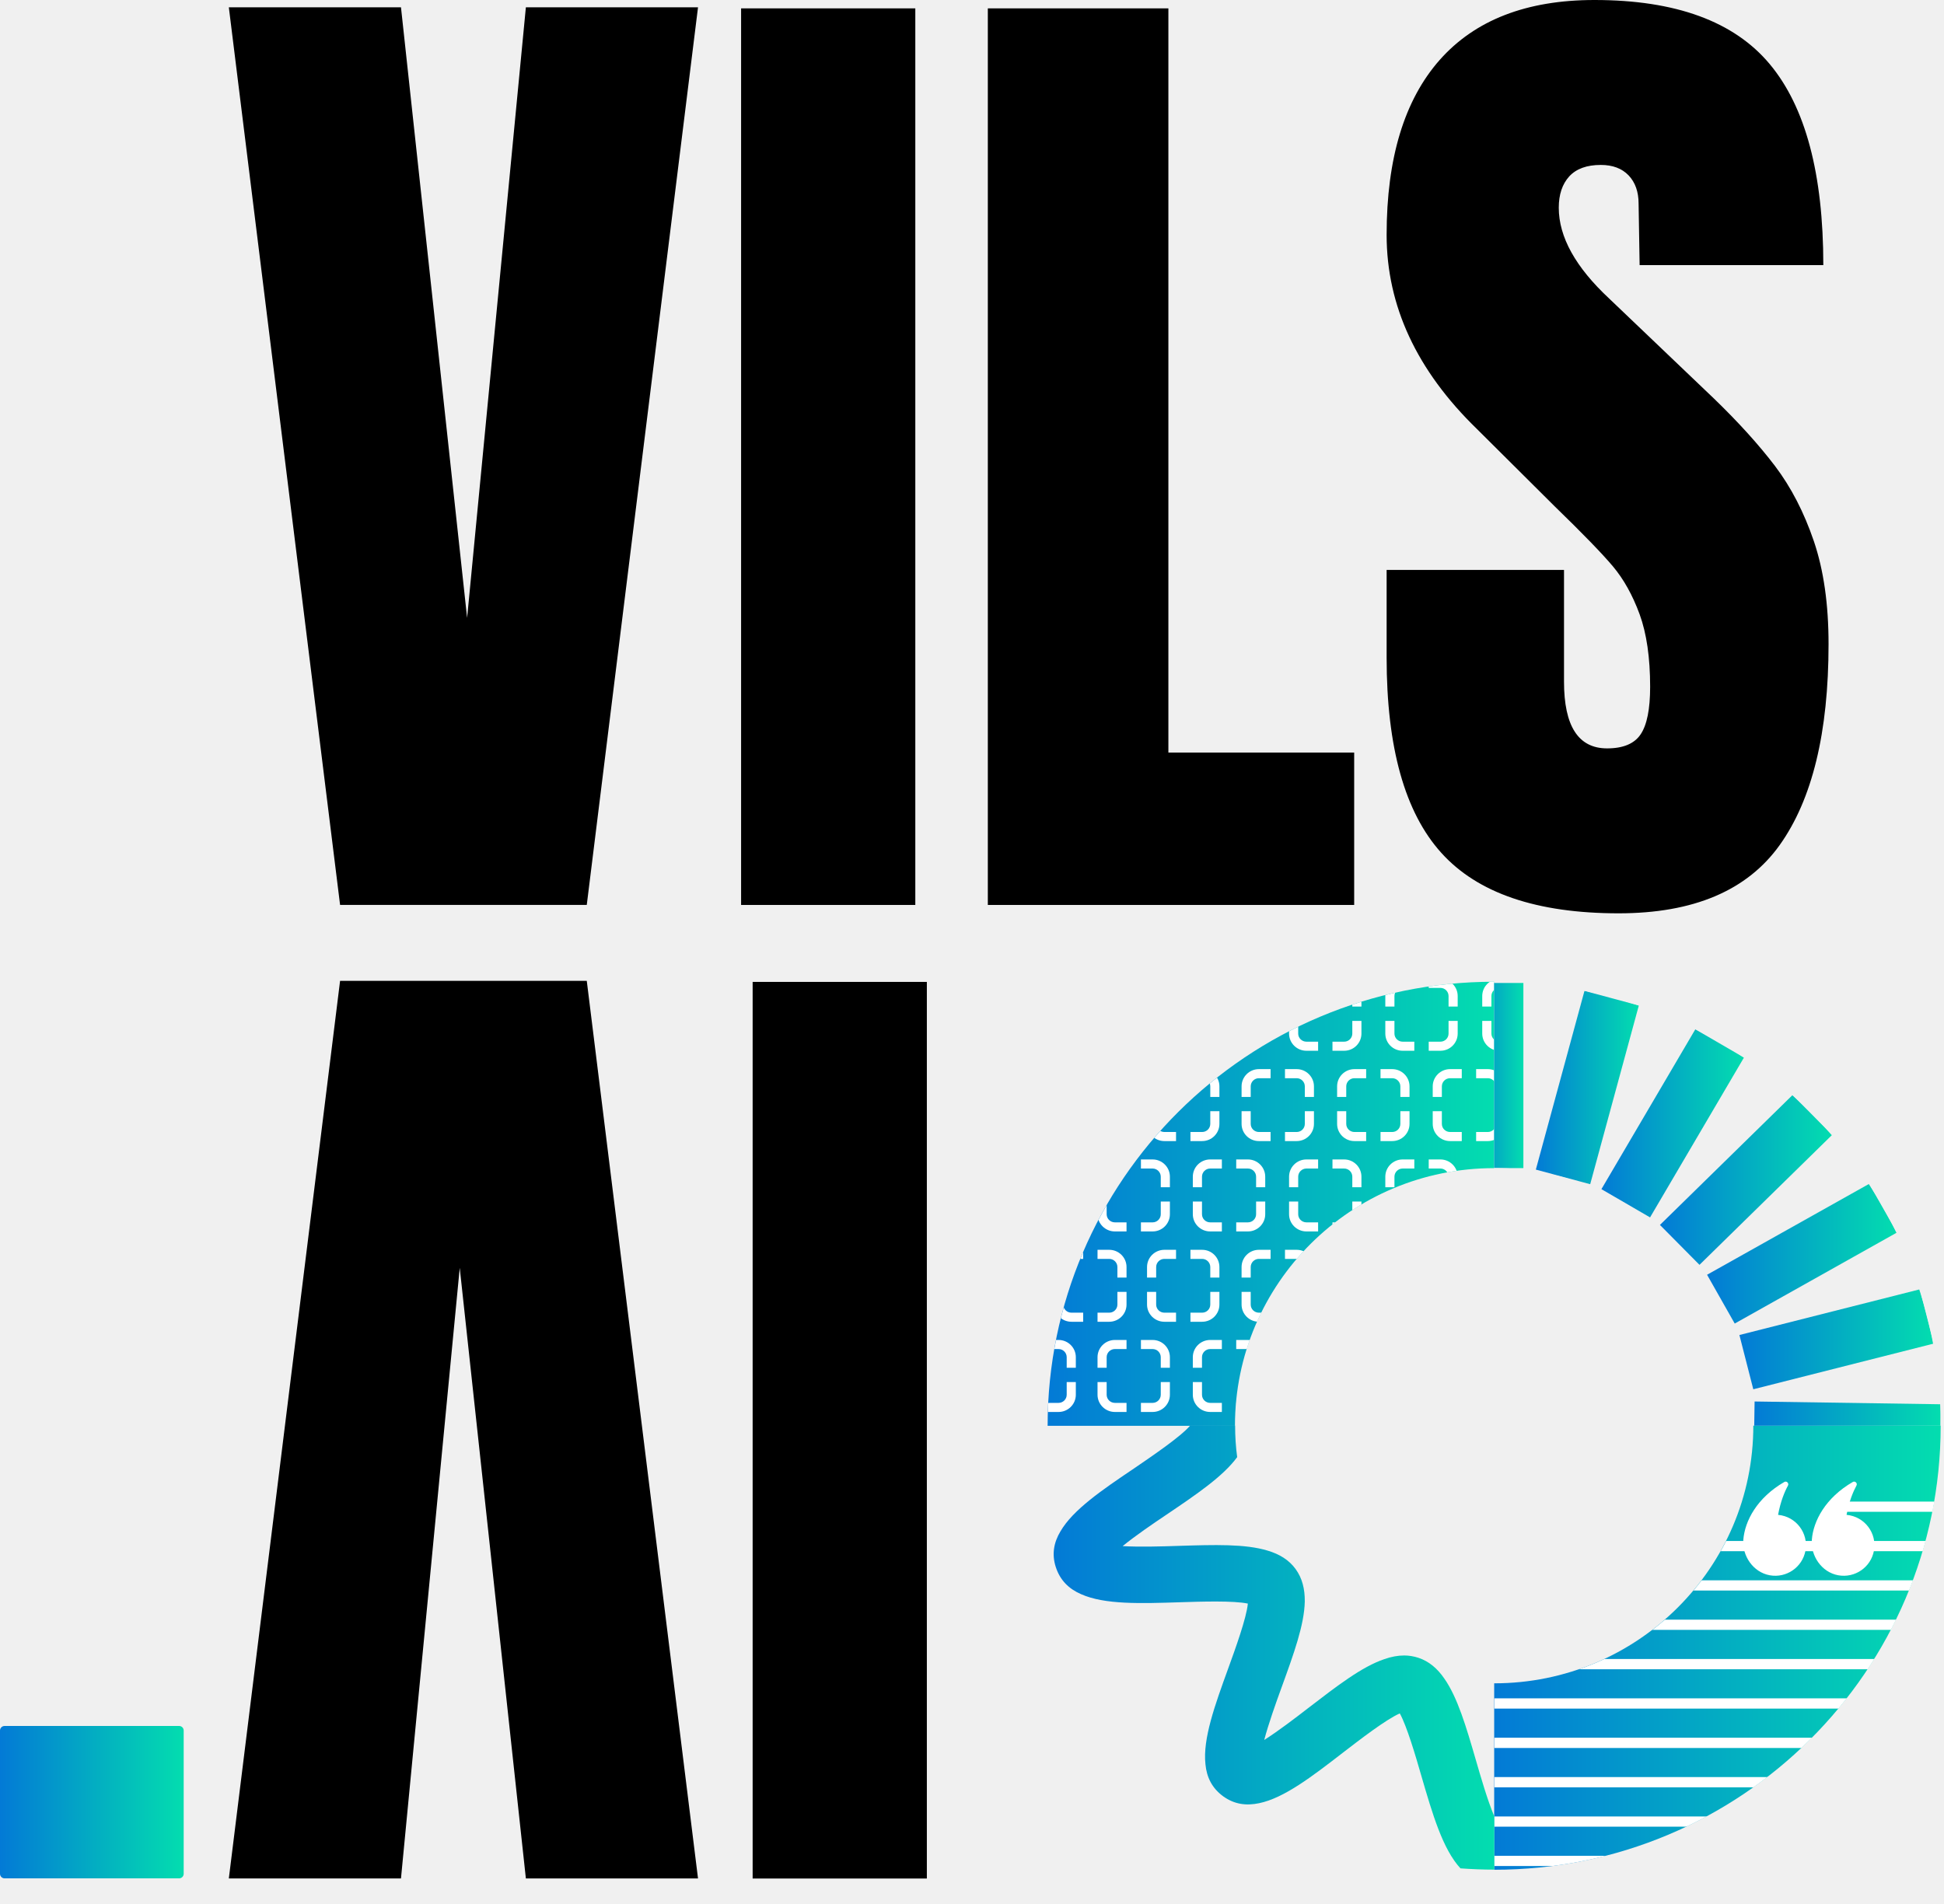
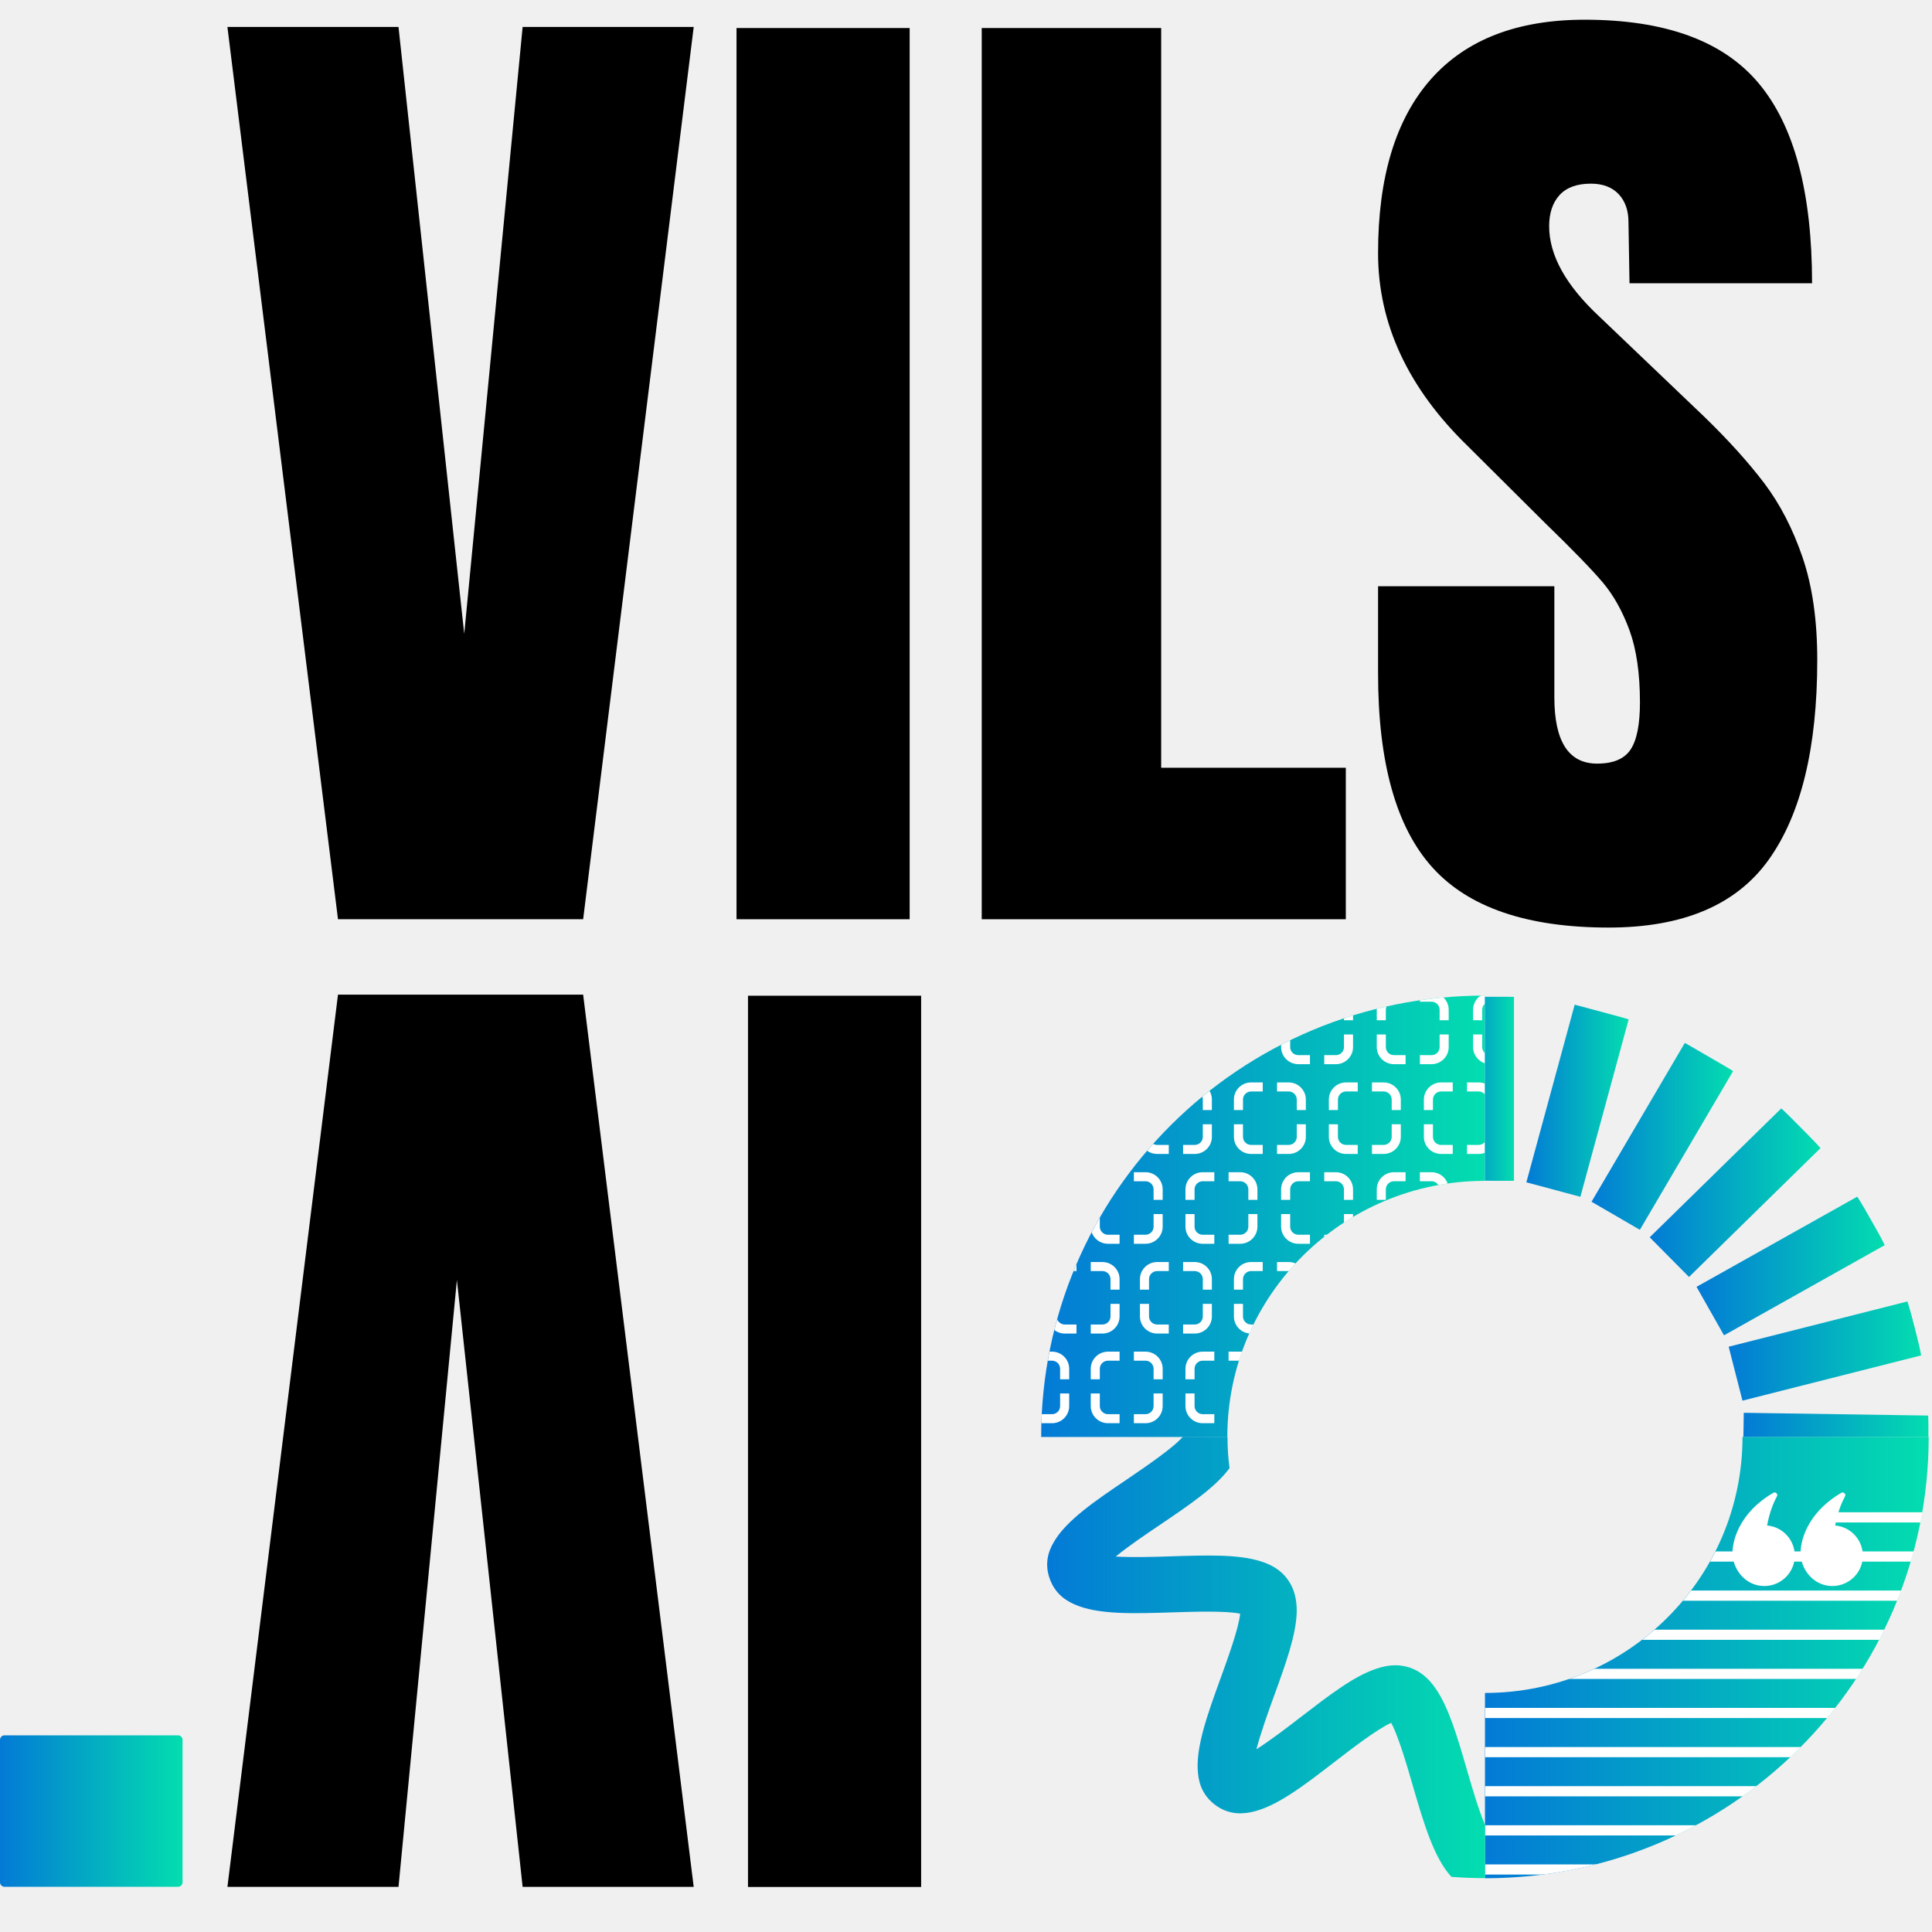
- <svg xmlns="http://www.w3.org/2000/svg" width="49" height="48" viewBox="0 0 49 48" fill="none">
+ <svg xmlns="http://www.w3.org/2000/svg" width="45" height="45" viewBox="0 0 49 48" fill="none">
  <path d="M8.572 22.813L5.768 0.184H10.107L11.774 15.577L13.255 0.184H17.594L14.79 22.813H8.572Z" fill="black" />
  <path d="M18.68 22.814V0.211H23.071V22.814H18.68Z" fill="black" />
  <path d="M24.899 22.814V0.211H29.45V18.972H34.133V22.814H24.898L24.899 22.814Z" fill="black" />
  <path d="M36.328 21.499C35.41 20.482 34.951 18.841 34.951 16.578V14.368H39.422V17.184C39.422 18.307 39.784 18.867 40.508 18.867C40.913 18.867 41.196 18.749 41.354 18.512C41.513 18.275 41.593 17.877 41.593 17.315C41.593 16.578 41.504 15.969 41.328 15.486C41.151 15.004 40.926 14.601 40.653 14.276C40.379 13.951 39.89 13.447 39.184 12.762L37.227 10.815C35.71 9.342 34.951 7.71 34.951 5.921C34.951 3.991 35.397 2.523 36.287 1.513C37.178 0.505 38.479 0 40.19 0C42.236 0 43.709 0.539 44.609 1.618C45.509 2.697 45.958 4.386 45.958 6.684H41.328L41.302 5.132C41.302 4.834 41.217 4.597 41.05 4.421C40.882 4.246 40.648 4.158 40.349 4.158C39.995 4.158 39.731 4.255 39.554 4.447C39.378 4.641 39.29 4.904 39.29 5.237C39.29 5.974 39.714 6.737 40.56 7.526L43.206 10.052C43.823 10.649 44.335 11.215 44.741 11.749C45.147 12.285 45.472 12.916 45.72 13.644C45.967 14.372 46.09 15.236 46.09 16.236C46.09 18.463 45.68 20.152 44.86 21.302C44.04 22.451 42.686 23.025 40.799 23.025C38.735 23.025 37.244 22.517 36.328 21.499Z" fill="black" />
  <path d="M0 47.239V43.627C0 43.563 0.052 43.512 0.116 43.512H4.515C4.579 43.512 4.63 43.563 4.63 43.627V47.239C4.63 47.302 4.579 47.354 4.515 47.354H0.116C0.052 47.354 0 47.302 0 47.239Z" fill="url(#paint0_linear_0_63)" />
  <path d="M18.971 47.358V24.754H23.362V47.358H18.971Z" fill="black" />
  <path d="M14.79 24.727L17.594 47.356H13.255L11.588 31.963L10.107 47.356H5.768L8.572 24.727H14.79Z" fill="black" />
  <path d="M26.406 35.945H31.128C31.128 32.358 34.053 29.449 37.66 29.449V24.75C31.446 24.75 26.406 29.762 26.406 35.945V35.945Z" fill="url(#paint1_linear_0_63)" />
  <path d="M48.916 35.941H44.194C44.194 39.529 41.27 42.437 37.662 42.437V47.137C43.877 47.137 48.916 42.125 48.916 35.942V35.941Z" fill="url(#paint2_linear_0_63)" />
  <mask id="mask0_0_63" style="mask-type:luminance" maskUnits="userSpaceOnUse" x="37" y="35" width="12" height="13">
    <path d="M48.92 35.941H44.198C44.198 39.529 41.274 42.437 37.666 42.437V47.137C43.88 47.137 48.92 42.125 48.92 35.942V35.941Z" fill="white" />
  </mask>
  <g mask="url(#mask0_0_63)">
    <path d="M46.5 37.984H51.611" stroke="white" stroke-width="0.258" stroke-miterlimit="10" stroke-linecap="round" />
    <path d="M37.666 38.977H51.898" stroke="white" stroke-width="0.258" stroke-miterlimit="10" stroke-linecap="round" />
    <path d="M37.666 39.969H51.898" stroke="white" stroke-width="0.258" stroke-miterlimit="10" stroke-linecap="round" />
    <path d="M37.666 40.961H51.898" stroke="white" stroke-width="0.258" stroke-miterlimit="10" stroke-linecap="round" />
    <path d="M37.666 41.953H51.898" stroke="white" stroke-width="0.258" stroke-miterlimit="10" stroke-linecap="round" />
    <path d="M37.666 42.945H51.898" stroke="white" stroke-width="0.258" stroke-miterlimit="10" stroke-linecap="round" />
    <path d="M37.666 43.938H51.898" stroke="white" stroke-width="0.258" stroke-miterlimit="10" stroke-linecap="round" />
    <path d="M37.666 44.93H51.898" stroke="white" stroke-width="0.258" stroke-miterlimit="10" stroke-linecap="round" />
    <path d="M37.666 45.922H51.898" stroke="white" stroke-width="0.258" stroke-miterlimit="10" stroke-linecap="round" />
    <path d="M37.666 46.914H51.898" stroke="white" stroke-width="0.258" stroke-miterlimit="10" stroke-linecap="round" />
  </g>
  <path d="M46.544 38.19C46.607 37.849 46.711 37.604 46.793 37.452C46.826 37.393 46.759 37.327 46.701 37.361C46.009 37.762 45.706 38.346 45.669 38.816C45.636 39.22 45.913 39.637 46.334 39.713C46.755 39.789 47.158 39.511 47.234 39.093C47.314 38.654 47.003 38.233 46.545 38.19H46.544Z" fill="white" />
  <path d="M44.818 38.19C44.88 37.849 44.984 37.604 45.067 37.452C45.099 37.393 45.033 37.327 44.975 37.361C44.283 37.762 43.98 38.346 43.942 38.816C43.91 39.22 44.187 39.637 44.608 39.713C45.028 39.789 45.431 39.511 45.508 39.093C45.587 38.654 45.277 38.233 44.819 38.19H44.818Z" fill="white" />
  <mask id="mask1_0_63" style="mask-type:luminance" maskUnits="userSpaceOnUse" x="26" y="24" width="12" height="12">
    <path d="M26.408 35.945H31.131C31.131 32.358 34.055 29.449 37.662 29.449V24.75C31.448 24.75 26.408 29.762 26.408 35.945V35.945Z" fill="white" />
  </mask>
  <g mask="url(#mask1_0_63)">
    <path d="M36.307 26.261H36.012V26.49H36.307C36.547 26.49 36.742 26.296 36.742 26.057V25.737H36.512V26.057C36.512 26.17 36.42 26.261 36.307 26.261ZM36.012 24.676V24.905H36.307C36.42 24.905 36.512 24.997 36.512 25.11V25.376H36.742V25.11C36.742 24.87 36.547 24.676 36.307 24.676H36.012ZM35.148 25.737H34.918V26.057C34.918 26.296 35.113 26.49 35.354 26.49H35.649V26.261H35.354C35.241 26.261 35.148 26.17 35.148 26.057V25.737ZM34.918 25.11V25.376H35.148V25.11C35.148 24.997 35.241 24.905 35.354 24.905H35.649V24.676H35.354C35.113 24.676 34.918 24.87 34.918 25.11Z" fill="white" />
    <path d="M38.75 26.261H38.455V26.49H38.75C38.99 26.49 39.186 26.296 39.186 26.057V25.737H38.956V26.057C38.956 26.17 38.864 26.261 38.75 26.261ZM38.455 24.676V24.905H38.75C38.864 24.905 38.956 24.997 38.956 25.11V25.376H39.186V25.11C39.186 24.87 38.99 24.676 38.75 24.676H38.455ZM37.592 25.737H37.361V26.057C37.361 26.296 37.557 26.49 37.798 26.49H38.093V26.261H37.798C37.684 26.261 37.592 26.17 37.592 26.057V25.737ZM37.361 25.11V25.376H37.592V25.11C37.592 24.997 37.684 24.905 37.798 24.905H38.093V24.676H37.798C37.557 24.676 37.361 24.87 37.361 25.11Z" fill="white" />
    <path d="M33.881 26.261H33.586V26.49H33.881C34.121 26.49 34.316 26.296 34.316 26.057V25.737H34.086V26.057C34.086 26.17 33.995 26.261 33.881 26.261ZM33.586 24.676V24.905H33.881C33.995 24.905 34.086 24.997 34.086 25.11V25.376H34.316V25.11C34.316 24.87 34.121 24.676 33.881 24.676H33.586ZM32.722 25.737H32.492V26.057C32.492 26.296 32.688 26.49 32.929 26.49H33.224V26.261H32.929C32.815 26.261 32.722 26.17 32.722 26.057V25.737ZM32.492 25.11V25.376H32.722V25.11C32.722 24.997 32.815 24.905 32.929 24.905H33.224V24.676H32.929C32.688 24.676 32.492 24.87 32.492 25.11Z" fill="white" />
    <path d="M31.455 26.261H31.16V26.49H31.455C31.695 26.49 31.891 26.296 31.891 26.057V25.737H31.661V26.057C31.661 26.17 31.569 26.261 31.455 26.261ZM31.16 24.676V24.905H31.455C31.569 24.905 31.661 24.997 31.661 25.11V25.376H31.891V25.11C31.891 24.87 31.695 24.676 31.455 24.676H31.16ZM30.297 25.737H30.066V26.057C30.066 26.296 30.262 26.49 30.503 26.49H30.798V26.261H30.503C30.389 26.261 30.297 26.17 30.297 26.057V25.737ZM30.066 25.11V25.376H30.297V25.11C30.297 24.997 30.389 24.905 30.503 24.905H30.798V24.676H30.503C30.262 24.676 30.066 24.87 30.066 25.11Z" fill="white" />
    <path d="M36.307 30.816H36.012V31.045H36.307C36.547 31.045 36.742 30.85 36.742 30.612V30.291H36.512V30.612C36.512 30.724 36.42 30.816 36.307 30.816ZM36.012 29.23V29.459H36.307C36.42 29.459 36.512 29.552 36.512 29.665V29.931H36.742V29.665C36.742 29.425 36.547 29.23 36.307 29.23H36.012ZM35.148 30.291H34.918V30.612C34.918 30.85 35.113 31.045 35.354 31.045H35.649V30.816H35.354C35.241 30.816 35.148 30.724 35.148 30.612V30.291ZM34.918 29.665V29.931H35.148V29.665C35.148 29.552 35.241 29.459 35.354 29.459H35.649V29.23H35.354C35.113 29.23 34.918 29.425 34.918 29.665Z" fill="white" />
    <path d="M35.092 28.538H34.797V28.767H35.092C35.332 28.767 35.528 28.573 35.528 28.334V28.014H35.297V28.334C35.297 28.447 35.205 28.538 35.092 28.538ZM34.797 26.953V27.182H35.092C35.205 27.182 35.297 27.274 35.297 27.387V27.654H35.528V27.387C35.528 27.148 35.332 26.953 35.092 26.953H34.797ZM33.933 28.014H33.703V28.334C33.703 28.573 33.898 28.767 34.139 28.767H34.435V28.538H34.139C34.026 28.538 33.933 28.447 33.933 28.334V28.014ZM33.703 27.387V27.654H33.933V27.387C33.933 27.274 34.026 27.182 34.139 27.182H34.435V26.953H34.139C33.898 26.953 33.703 27.148 33.703 27.387Z" fill="white" />
    <path d="M32.684 28.538H32.389V28.767H32.684C32.924 28.767 33.119 28.573 33.119 28.334V28.014H32.889V28.334C32.889 28.447 32.797 28.538 32.684 28.538ZM32.389 26.953V27.182H32.684C32.797 27.182 32.889 27.274 32.889 27.387V27.654H33.119V27.387C33.119 27.148 32.924 26.953 32.684 26.953H32.389ZM31.525 28.014H31.295V28.334C31.295 28.573 31.49 28.767 31.731 28.767H32.026V28.538H31.731C31.618 28.538 31.525 28.447 31.525 28.334V28.014ZM31.295 27.387V27.654H31.525V27.387C31.525 27.274 31.618 27.182 31.731 27.182H32.026V26.953H31.731C31.49 26.953 31.295 27.148 31.295 27.387Z" fill="white" />
    <path d="M30.301 28.538H30.006V28.767H30.301C30.541 28.767 30.736 28.573 30.736 28.334V28.014H30.506V28.334C30.506 28.447 30.414 28.538 30.301 28.538ZM30.006 26.953V27.182H30.301C30.414 27.182 30.506 27.274 30.506 27.387V27.654H30.736V27.387C30.736 27.148 30.541 26.953 30.301 26.953H30.006ZM29.142 28.014H28.912V28.334C28.912 28.573 29.108 28.767 29.349 28.767H29.643V28.538H29.349C29.235 28.538 29.142 28.447 29.142 28.334V28.014ZM28.912 27.387V27.654H29.142V27.387C29.142 27.274 29.235 27.182 29.349 27.182H29.643V26.953H29.349C29.108 26.953 28.912 27.148 28.912 27.387Z" fill="white" />
    <path d="M37.502 28.538H37.207V28.767H37.502C37.742 28.767 37.938 28.573 37.938 28.334V28.014H37.708V28.334C37.708 28.447 37.615 28.538 37.502 28.538ZM37.207 26.953V27.182H37.502C37.615 27.182 37.708 27.274 37.708 27.387V27.654H37.938V27.387C37.938 27.148 37.742 26.953 37.502 26.953H37.207ZM36.343 28.014H36.113V28.334C36.113 28.573 36.309 28.767 36.55 28.767H36.845V28.538H36.55C36.436 28.538 36.343 28.447 36.343 28.334V28.014ZM36.113 27.387V27.654H36.343V27.387C36.343 27.274 36.436 27.182 36.55 27.182H36.845V26.953H36.55C36.309 26.953 36.113 27.148 36.113 27.387Z" fill="white" />
    <path d="M33.881 30.816H33.586V31.045H33.881C34.121 31.045 34.316 30.85 34.316 30.612V30.291H34.086V30.612C34.086 30.724 33.995 30.816 33.881 30.816ZM33.586 29.23V29.459H33.881C33.995 29.459 34.086 29.552 34.086 29.665V29.931H34.316V29.665C34.316 29.425 34.121 29.23 33.881 29.23H33.586ZM32.722 30.291H32.492V30.612C32.492 30.85 32.688 31.045 32.929 31.045H33.224V30.816H32.929C32.815 30.816 32.722 30.724 32.722 30.612V30.291ZM32.492 29.665V29.931H32.722V29.665C32.722 29.552 32.815 29.459 32.929 29.459H33.224V29.23H32.929C32.688 29.23 32.492 29.425 32.492 29.665Z" fill="white" />
    <path d="M31.455 30.816H31.16V31.045H31.455C31.695 31.045 31.891 30.85 31.891 30.612V30.291H31.661V30.612C31.661 30.724 31.569 30.816 31.455 30.816ZM31.16 29.23V29.459H31.455C31.569 29.459 31.661 29.552 31.661 29.665V29.931H31.891V29.665C31.891 29.425 31.695 29.23 31.455 29.23H31.16ZM30.297 30.291H30.066V30.612C30.066 30.85 30.262 31.045 30.503 31.045H30.798V30.816H30.503C30.389 30.816 30.297 30.724 30.297 30.612V30.291ZM30.066 29.665V29.931H30.297V29.665C30.297 29.552 30.389 29.459 30.503 29.459H30.798V29.23H30.503C30.262 29.23 30.066 29.425 30.066 29.665Z" fill="white" />
    <path d="M29.053 30.816H28.758V31.045H29.053C29.293 31.045 29.488 30.85 29.488 30.612V30.291H29.258V30.612C29.258 30.724 29.166 30.816 29.053 30.816ZM28.758 29.23V29.459H29.053C29.166 29.459 29.258 29.552 29.258 29.665V29.931H29.488V29.665C29.488 29.425 29.293 29.23 29.053 29.23H28.758ZM27.894 30.291H27.664V30.612C27.664 30.85 27.86 31.045 28.101 31.045H28.395V30.816H28.101C27.987 30.816 27.894 30.724 27.894 30.612V30.291ZM27.664 29.665V29.931H27.894V29.665C27.894 29.552 27.987 29.459 28.101 29.459H28.395V29.23H28.101C27.86 29.23 27.664 29.425 27.664 29.665Z" fill="white" />
    <path d="M36.307 35.367H36.012V35.596H36.307C36.547 35.596 36.742 35.401 36.742 35.162V34.842H36.512V35.162C36.512 35.275 36.42 35.367 36.307 35.367ZM36.012 33.781V34.01H36.307C36.42 34.01 36.512 34.102 36.512 34.215V34.482H36.742V34.215C36.742 33.976 36.547 33.781 36.307 33.781H36.012ZM35.148 34.842H34.918V35.162C34.918 35.401 35.113 35.596 35.354 35.596H35.649V35.367H35.354C35.241 35.367 35.148 35.275 35.148 35.162V34.842ZM34.918 34.215V34.482H35.148V34.215C35.148 34.102 35.241 34.01 35.354 34.01H35.649V33.781H35.354C35.113 33.781 34.918 33.976 34.918 34.215Z" fill="white" />
    <path d="M35.092 33.093H34.797V33.322H35.092C35.332 33.322 35.528 33.128 35.528 32.889V32.569H35.297V32.889C35.297 33.002 35.205 33.093 35.092 33.093ZM34.797 31.508V31.737H35.092C35.205 31.737 35.297 31.829 35.297 31.942V32.208H35.528V31.942C35.528 31.702 35.332 31.508 35.092 31.508H34.797ZM33.933 32.569H33.703V32.889C33.703 33.128 33.898 33.322 34.139 33.322H34.435V33.093H34.139C34.026 33.093 33.933 33.002 33.933 32.889V32.569ZM33.703 31.942V32.208H33.933V31.942C33.933 31.829 34.026 31.737 34.139 31.737H34.435V31.508H34.139C33.898 31.508 33.703 31.702 33.703 31.942Z" fill="white" />
    <path d="M32.684 33.093H32.389V33.322H32.684C32.924 33.322 33.119 33.128 33.119 32.889V32.569H32.889V32.889C32.889 33.002 32.797 33.093 32.684 33.093ZM32.389 31.508V31.737H32.684C32.797 31.737 32.889 31.829 32.889 31.942V32.208H33.119V31.942C33.119 31.702 32.924 31.508 32.684 31.508H32.389ZM31.525 32.569H31.295V32.889C31.295 33.128 31.49 33.322 31.731 33.322H32.026V33.093H31.731C31.618 33.093 31.525 33.002 31.525 32.889V32.569ZM31.295 31.942V32.208H31.525V31.942C31.525 31.829 31.618 31.737 31.731 31.737H32.026V31.508H31.731C31.49 31.508 31.295 31.702 31.295 31.942Z" fill="white" />
    <path d="M30.301 33.093H30.006V33.322H30.301C30.541 33.322 30.736 33.128 30.736 32.889V32.569H30.506V32.889C30.506 33.002 30.414 33.093 30.301 33.093ZM30.006 31.508V31.737H30.301C30.414 31.737 30.506 31.829 30.506 31.942V32.208H30.736V31.942C30.736 31.702 30.541 31.508 30.301 31.508H30.006ZM29.142 32.569H28.912V32.889C28.912 33.128 29.108 33.322 29.349 33.322H29.643V33.093H29.349C29.235 33.093 29.142 33.002 29.142 32.889V32.569ZM28.912 31.942V32.208H29.142V31.942C29.142 31.829 29.235 31.737 29.349 31.737H29.643V31.508H29.349C29.108 31.508 28.912 31.702 28.912 31.942Z" fill="white" />
    <path d="M27.959 33.093H27.664V33.322H27.959C28.199 33.322 28.395 33.128 28.395 32.889V32.569H28.165V32.889C28.165 33.002 28.073 33.093 27.959 33.093ZM27.664 31.508V31.737H27.959C28.073 31.737 28.165 31.829 28.165 31.942V32.208H28.395V31.942C28.395 31.702 28.199 31.508 27.959 31.508H27.664ZM26.8 32.569H26.57V32.889C26.57 33.128 26.766 33.322 27.007 33.322H27.302V33.093H27.007C26.893 33.093 26.8 33.002 26.8 32.889V32.569ZM26.57 31.942V32.208H26.8V31.942C26.8 31.829 26.893 31.737 27.007 31.737H27.302V31.508H27.007C26.766 31.508 26.57 31.702 26.57 31.942Z" fill="white" />
    <path d="M37.502 33.093H37.207V33.322H37.502C37.742 33.322 37.938 33.128 37.938 32.889V32.569H37.708V32.889C37.708 33.002 37.615 33.093 37.502 33.093ZM37.207 31.508V31.737H37.502C37.615 31.737 37.708 31.829 37.708 31.942V32.208H37.938V31.942C37.938 31.702 37.742 31.508 37.502 31.508H37.207ZM36.343 32.569H36.113V32.889C36.113 33.128 36.309 33.322 36.55 33.322H36.845V33.093H36.55C36.436 33.093 36.343 33.002 36.343 32.889V32.569ZM36.113 31.942V32.208H36.343V31.942C36.343 31.829 36.436 31.737 36.55 31.737H36.845V31.508H36.55C36.309 31.508 36.113 31.702 36.113 31.942Z" fill="white" />
    <path d="M33.881 35.367H33.586V35.596H33.881C34.121 35.596 34.316 35.401 34.316 35.162V34.842H34.086V35.162C34.086 35.275 33.995 35.367 33.881 35.367ZM33.586 33.781V34.01H33.881C33.995 34.01 34.086 34.102 34.086 34.215V34.482H34.316V34.215C34.316 33.976 34.121 33.781 33.881 33.781H33.586ZM32.722 34.842H32.492V35.162C32.492 35.401 32.688 35.596 32.929 35.596H33.224V35.367H32.929C32.815 35.367 32.722 35.275 32.722 35.162V34.842ZM32.492 34.215V34.482H32.722V34.215C32.722 34.102 32.815 34.01 32.929 34.01H33.224V33.781H32.929C32.688 33.781 32.492 33.976 32.492 34.215Z" fill="white" />
    <path d="M31.455 35.367H31.16V35.596H31.455C31.695 35.596 31.891 35.401 31.891 35.162V34.842H31.661V35.162C31.661 35.275 31.569 35.367 31.455 35.367ZM31.16 33.781V34.01H31.455C31.569 34.01 31.661 34.102 31.661 34.215V34.482H31.891V34.215C31.891 33.976 31.695 33.781 31.455 33.781H31.16ZM30.297 34.842H30.066V35.162C30.066 35.401 30.262 35.596 30.503 35.596H30.798V35.367H30.503C30.389 35.367 30.297 35.275 30.297 35.162V34.842ZM30.066 34.215V34.482H30.297V34.215C30.297 34.102 30.389 34.01 30.503 34.01H30.798V33.781H30.503C30.262 33.781 30.066 33.976 30.066 34.215Z" fill="white" />
    <path d="M29.053 35.367H28.758V35.596H29.053C29.293 35.596 29.488 35.401 29.488 35.162V34.842H29.258V35.162C29.258 35.275 29.166 35.367 29.053 35.367ZM28.758 33.781V34.01H29.053C29.166 34.01 29.258 34.102 29.258 34.215V34.482H29.488V34.215C29.488 33.976 29.293 33.781 29.053 33.781H28.758ZM27.894 34.842H27.664V35.162C27.664 35.401 27.86 35.596 28.101 35.596H28.395V35.367H28.101C27.987 35.367 27.894 35.275 27.894 35.162V34.842ZM27.664 34.215V34.482H27.894V34.215C27.894 34.102 27.987 34.01 28.101 34.01H28.395V33.781H28.101C27.86 33.781 27.664 33.976 27.664 34.215Z" fill="white" />
    <path d="M26.682 35.367H26.387V35.596H26.682C26.922 35.596 27.117 35.401 27.117 35.162V34.842H26.887V35.162C26.887 35.275 26.795 35.367 26.682 35.367ZM26.387 33.781V34.01H26.682C26.795 34.01 26.887 34.102 26.887 34.215V34.482H27.117V34.215C27.117 33.976 26.922 33.781 26.682 33.781H26.387ZM25.523 34.842H25.293V35.162C25.293 35.401 25.488 35.596 25.729 35.596H26.024V35.367H25.729C25.616 35.367 25.523 35.275 25.523 35.162V34.842ZM25.293 34.215V34.482H25.523V34.215C25.523 34.102 25.616 34.01 25.729 34.01H26.024V33.781H25.729C25.488 33.781 25.293 33.976 25.293 34.215Z" fill="white" />
  </g>
  <mask id="mask2_0_63" style="mask-type:luminance" maskUnits="userSpaceOnUse" x="37" y="24" width="12" height="12">
    <path d="M37.66 24.75V29.446C41.268 29.446 44.192 32.354 44.192 35.942H48.917C48.917 29.762 43.878 24.75 37.661 24.75H37.66Z" fill="white" />
  </mask>
  <g mask="url(#mask2_0_63)">
    <path d="M38.398 24.781H36.978V29.448H38.398V24.781Z" fill="url(#paint3_linear_0_63)" />
    <path d="M46.18 28.611L45.184 27.605L41.84 30.881L42.837 31.887L46.18 28.611Z" fill="url(#paint4_linear_0_63)" />
    <path d="M47.813 31.073L47.115 29.844L43.028 32.137L43.725 33.367L47.813 31.073Z" fill="url(#paint5_linear_0_63)" />
    <path d="M41.308 25.349L39.938 24.98L38.712 29.486L40.082 29.854L41.308 25.349Z" fill="url(#paint6_linear_0_63)" />
    <path d="M48.741 33.872L48.391 32.504L43.843 33.656L44.193 35.024L48.741 33.872Z" fill="url(#paint7_linear_0_63)" />
    <path d="M43.958 26.661L42.732 25.949L40.365 29.979L41.591 30.691L43.958 26.661Z" fill="url(#paint8_linear_0_63)" />
    <path d="M48.897 36.814L48.918 35.402L44.226 35.332L44.204 36.744L48.897 36.814Z" fill="url(#paint9_linear_0_63)" />
  </g>
  <path d="M37.664 45.775V47.134C37.378 47.134 37.092 47.122 36.812 47.102C36.366 46.619 36.108 45.738 35.826 44.769C35.686 44.282 35.46 43.512 35.283 43.196C34.94 43.344 34.274 43.858 33.856 44.18C33.076 44.783 32.367 45.329 31.738 45.459C31.412 45.528 31.112 45.488 30.832 45.286C30.552 45.081 30.415 44.808 30.384 44.475C30.315 43.835 30.621 42.991 30.958 42.062C31.136 41.572 31.419 40.791 31.453 40.427C31.093 40.35 30.272 40.376 29.752 40.393C28.752 40.425 27.843 40.456 27.248 40.189C26.942 40.056 26.722 39.842 26.613 39.509C26.507 39.185 26.561 38.886 26.73 38.605C27.048 38.059 27.779 37.562 28.585 37.019C29.034 36.712 29.757 36.223 29.997 35.941H31.132C31.132 36.209 31.149 36.476 31.184 36.735C30.824 37.224 30.16 37.673 29.389 38.194C29.068 38.409 28.609 38.722 28.297 38.978C28.714 39.003 29.303 38.986 29.706 38.972C30.61 38.944 31.387 38.919 31.953 39.092C32.25 39.18 32.491 39.327 32.656 39.555C32.824 39.785 32.891 40.058 32.888 40.373C32.876 40.965 32.61 41.695 32.301 42.546C32.164 42.921 31.97 43.467 31.866 43.865C32.213 43.646 32.667 43.299 32.979 43.057C33.705 42.5 34.328 42.017 34.897 41.826C35.068 41.766 35.234 41.735 35.394 41.735C35.514 41.735 35.631 41.755 35.748 41.792C36.017 41.88 36.231 42.063 36.406 42.318C36.74 42.796 36.955 43.527 37.201 44.374C37.321 44.786 37.495 45.392 37.661 45.781C37.661 45.778 37.664 45.778 37.664 45.776V45.775Z" fill="url(#paint10_linear_0_63)" />
  <defs>
    <linearGradient id="paint0_linear_0_63" x1="0" y1="45.433" x2="4.63" y2="45.433" gradientUnits="userSpaceOnUse">
      <stop stop-color="#037AD6" />
      <stop offset="1" stop-color="#03DDAF" />
    </linearGradient>
    <linearGradient id="paint1_linear_0_63" x1="26.406" y1="30.347" x2="37.66" y2="30.347" gradientUnits="userSpaceOnUse">
      <stop stop-color="#037AD6" />
      <stop offset="1" stop-color="#03DDAF" />
    </linearGradient>
    <linearGradient id="paint2_linear_0_63" x1="37.662" y1="41.539" x2="48.916" y2="41.539" gradientUnits="userSpaceOnUse">
      <stop stop-color="#037AD6" />
      <stop offset="1" stop-color="#03DDAF" />
    </linearGradient>
    <linearGradient id="paint3_linear_0_63" x1="36.978" y1="27.115" x2="38.398" y2="27.115" gradientUnits="userSpaceOnUse">
      <stop stop-color="#037AD6" />
      <stop offset="1" stop-color="#03DDAF" />
    </linearGradient>
    <linearGradient id="paint4_linear_0_63" x1="41.841" y1="29.745" x2="46.181" y2="29.745" gradientUnits="userSpaceOnUse">
      <stop stop-color="#037AD6" />
      <stop offset="1" stop-color="#03DDAF" />
    </linearGradient>
    <linearGradient id="paint5_linear_0_63" x1="43.026" y1="31.606" x2="47.811" y2="31.606" gradientUnits="userSpaceOnUse">
      <stop stop-color="#037AD6" />
      <stop offset="1" stop-color="#03DDAF" />
    </linearGradient>
    <linearGradient id="paint6_linear_0_63" x1="38.71" y1="27.419" x2="41.307" y2="27.419" gradientUnits="userSpaceOnUse">
      <stop stop-color="#037AD6" />
      <stop offset="1" stop-color="#03DDAF" />
    </linearGradient>
    <linearGradient id="paint7_linear_0_63" x1="43.841" y1="33.768" x2="48.739" y2="33.768" gradientUnits="userSpaceOnUse">
      <stop stop-color="#037AD6" />
      <stop offset="1" stop-color="#03DDAF" />
    </linearGradient>
    <linearGradient id="paint8_linear_0_63" x1="40.368" y1="28.317" x2="43.96" y2="28.317" gradientUnits="userSpaceOnUse">
      <stop stop-color="#037AD6" />
      <stop offset="1" stop-color="#03DDAF" />
    </linearGradient>
    <linearGradient id="paint9_linear_0_63" x1="44.206" y1="36.072" x2="48.92" y2="36.072" gradientUnits="userSpaceOnUse">
      <stop stop-color="#037AD6" />
      <stop offset="1" stop-color="#03DDAF" />
    </linearGradient>
    <linearGradient id="paint10_linear_0_63" x1="26.559" y1="41.538" x2="37.664" y2="41.538" gradientUnits="userSpaceOnUse">
      <stop stop-color="#037AD6" />
      <stop offset="1" stop-color="#03DDAF" />
    </linearGradient>
  </defs>
</svg>
